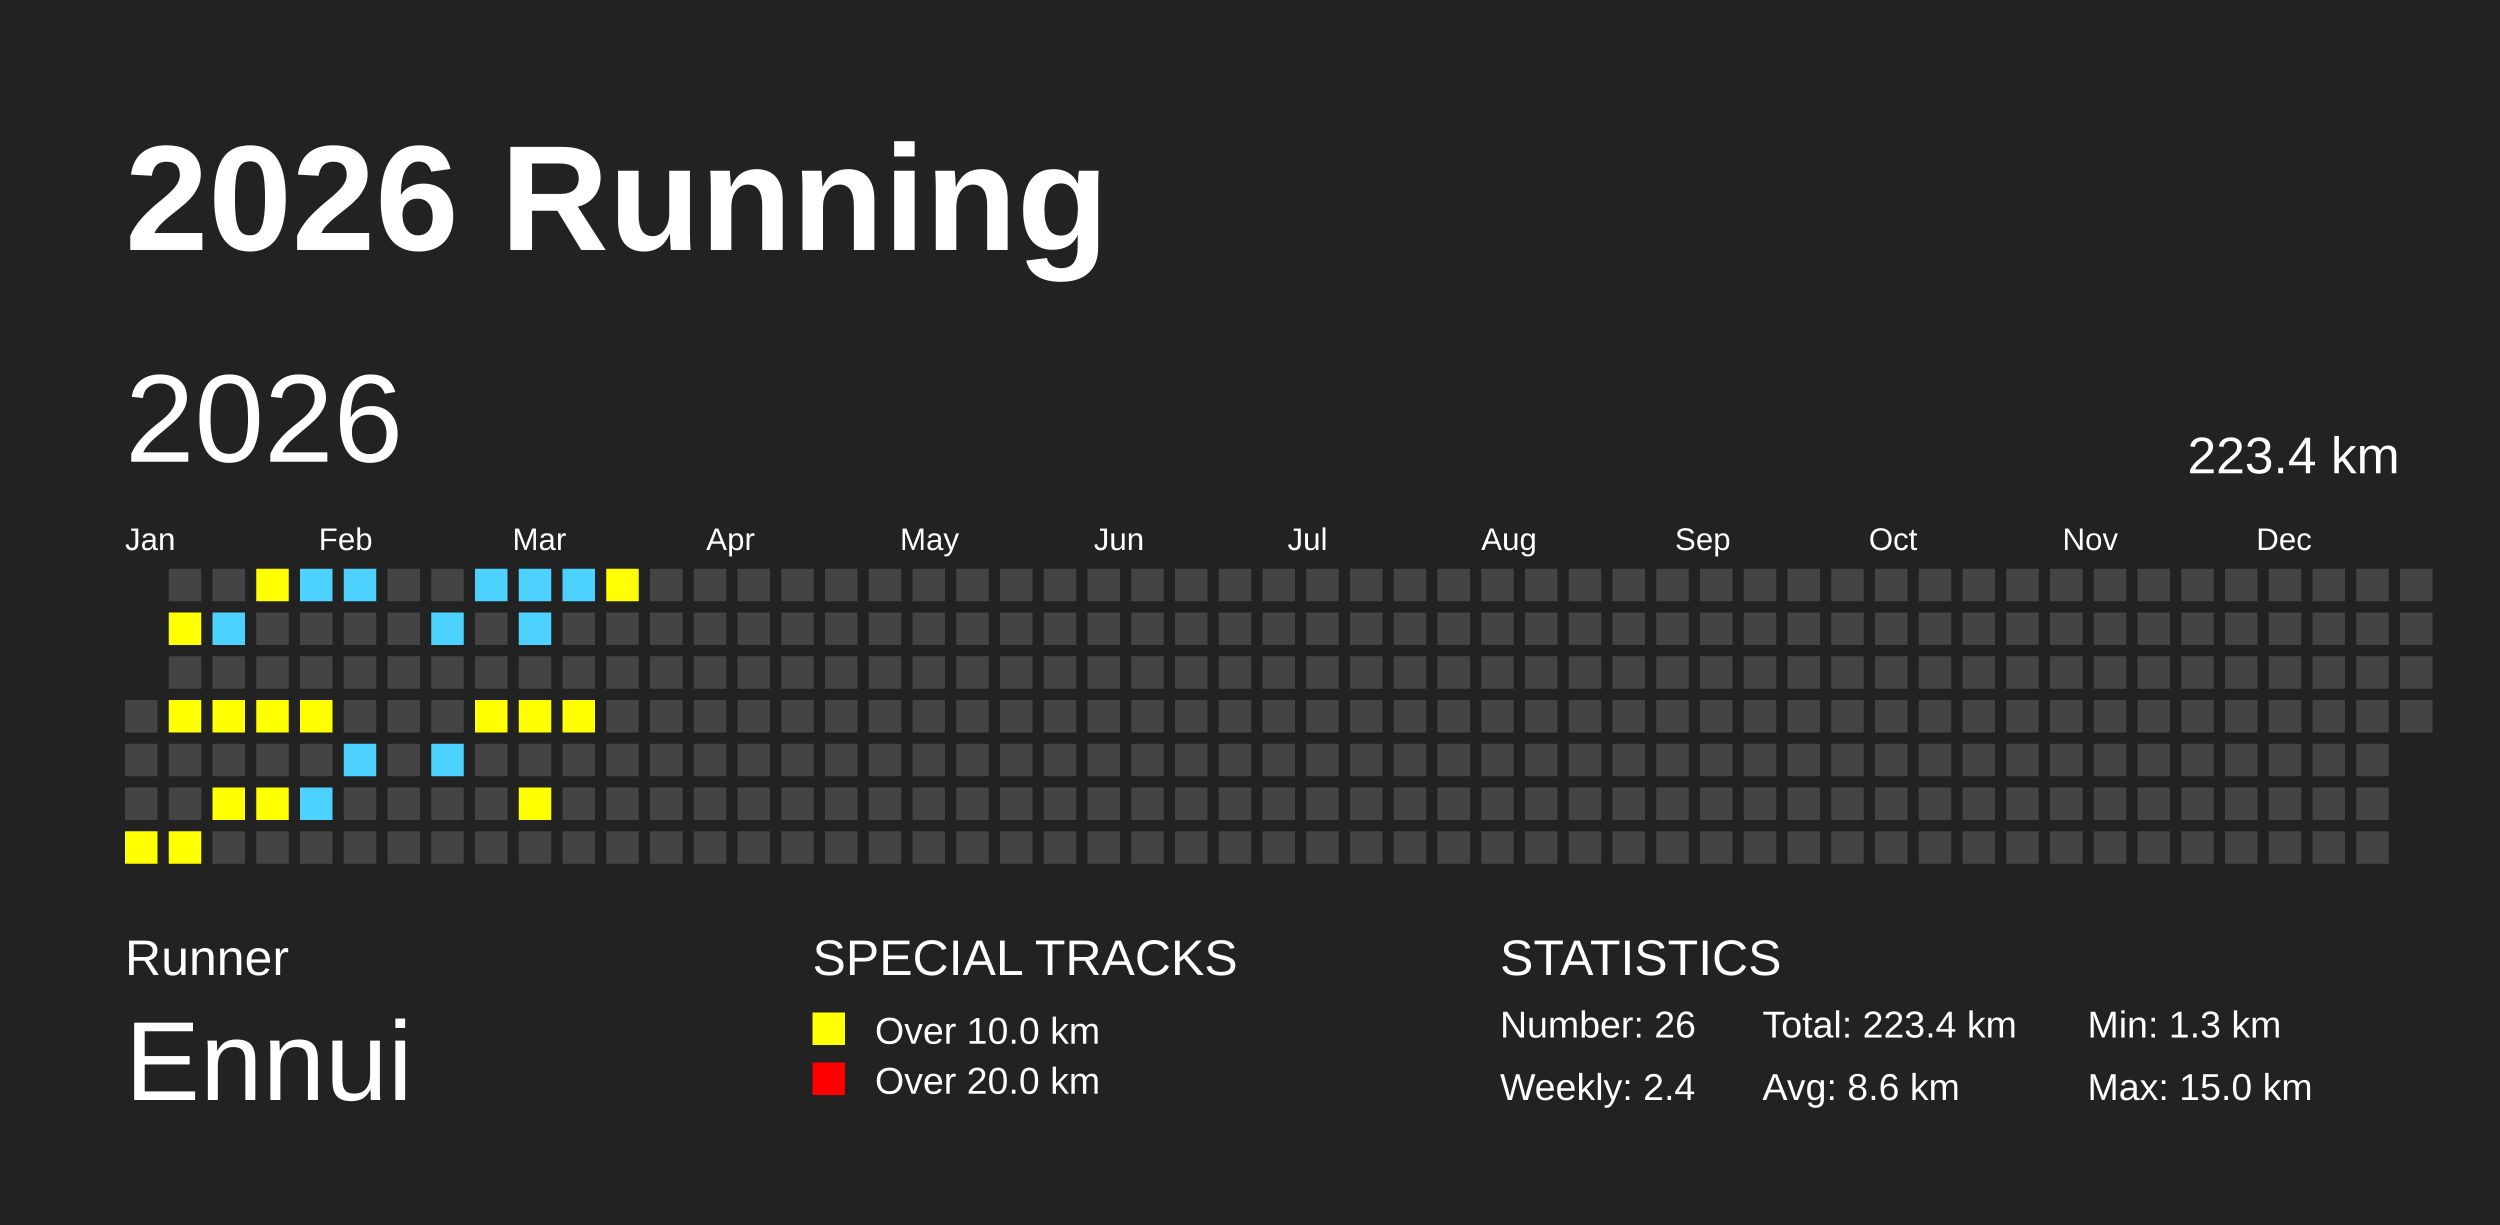
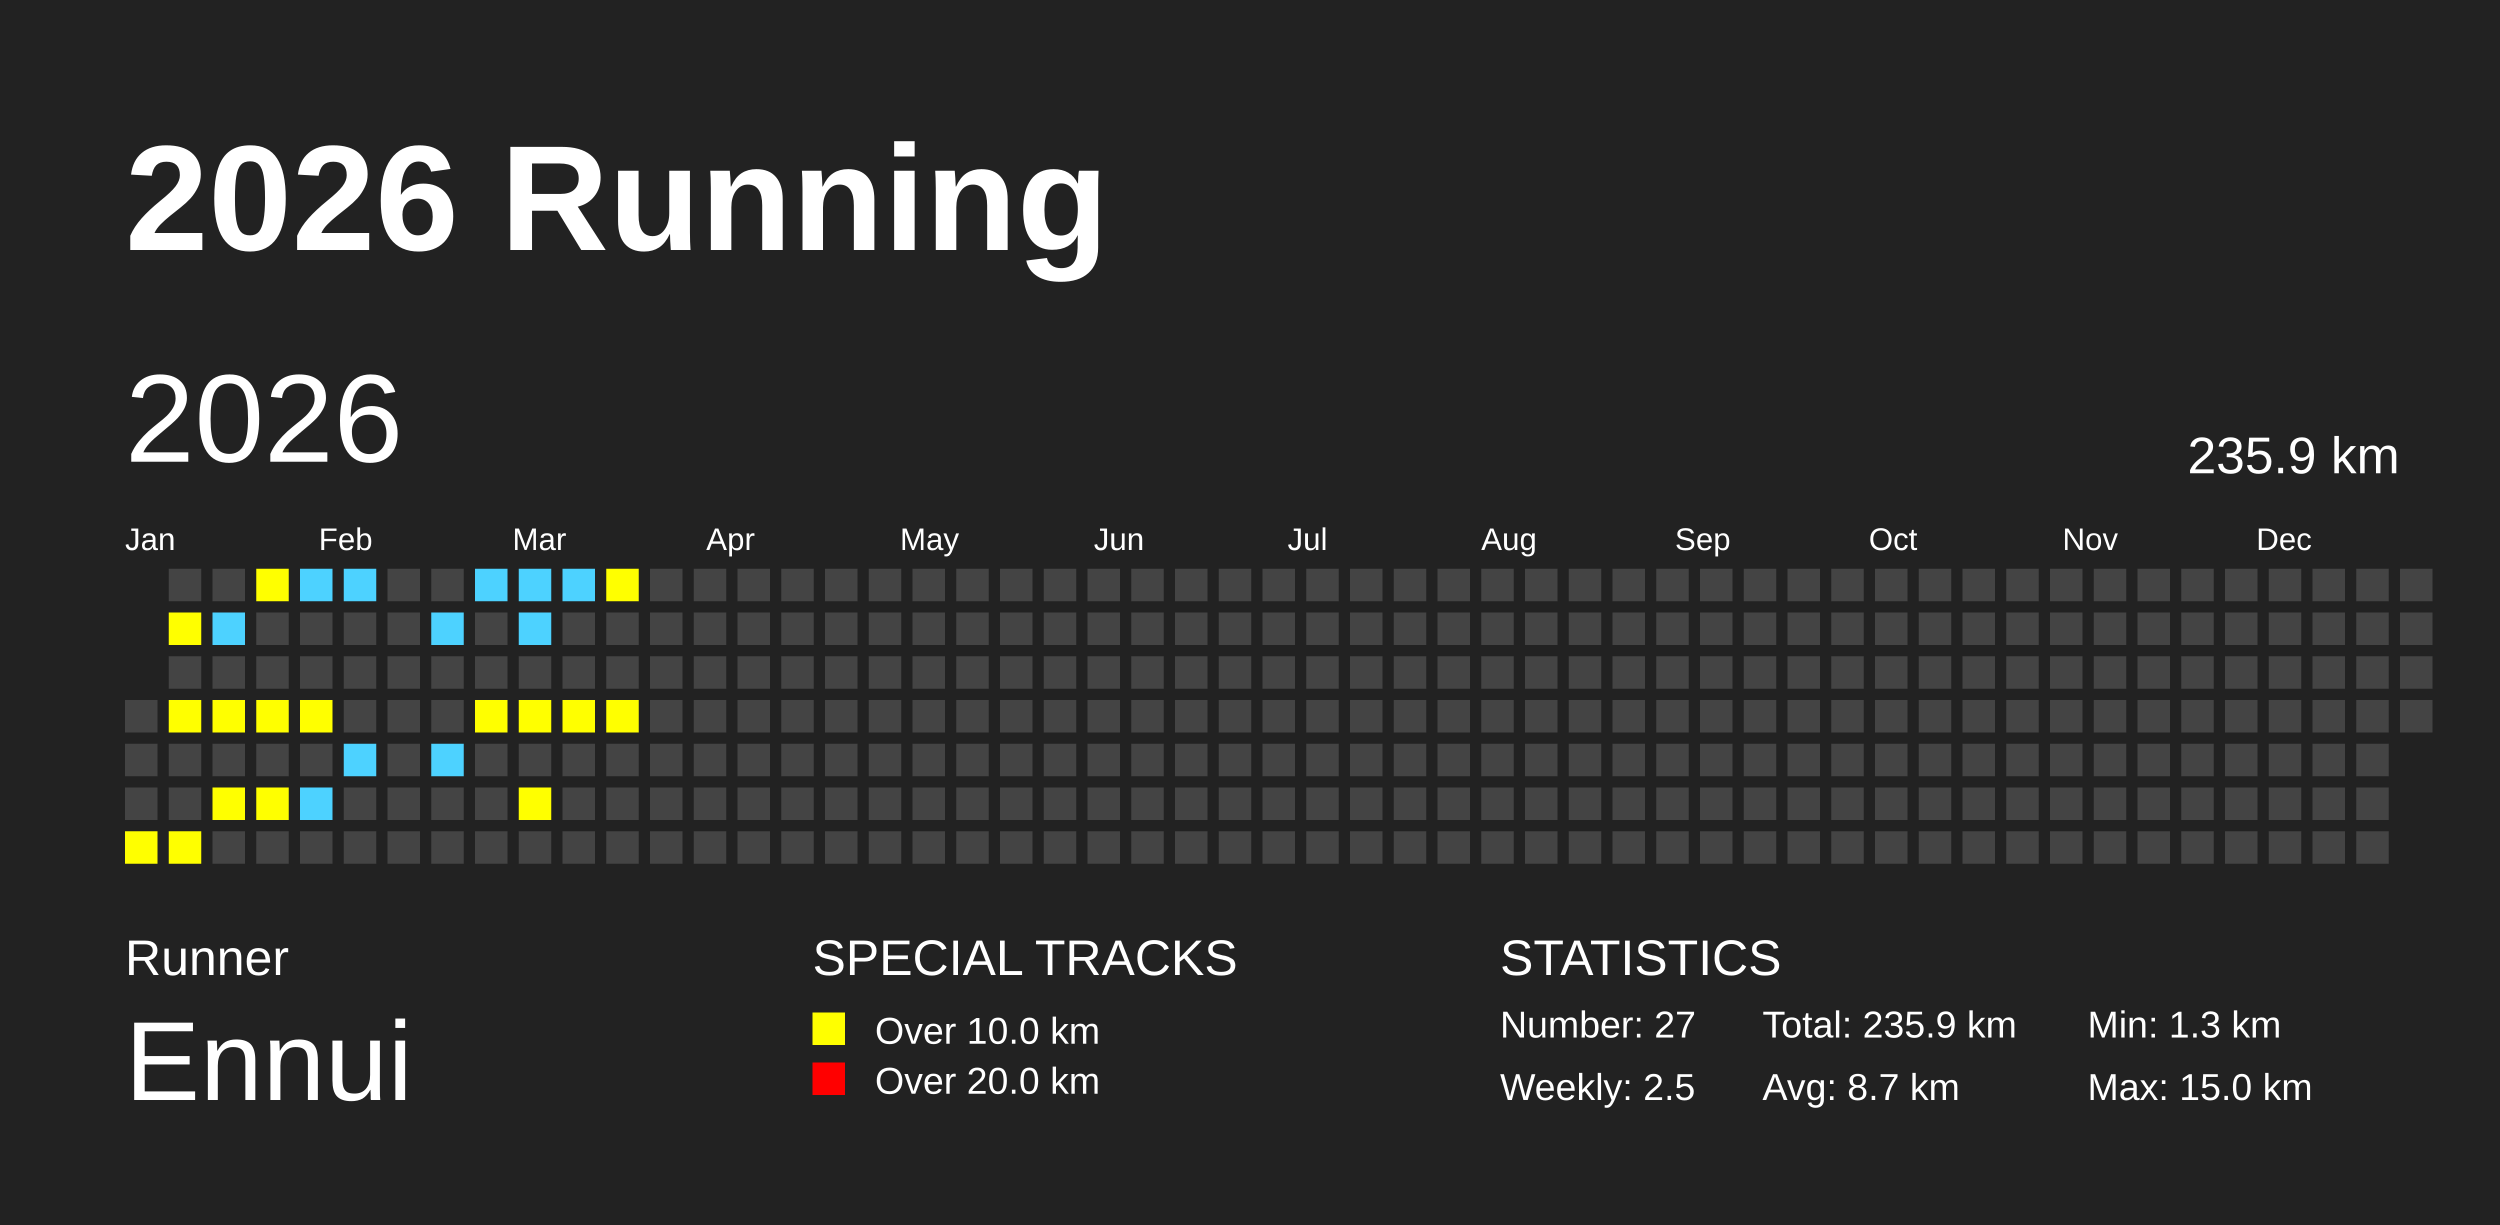
<svg xmlns="http://www.w3.org/2000/svg" baseProfile="full" height="98mm" version="1.1" viewBox="0,0,200,98" width="200mm">
  <defs />
  <rect fill="#222222" height="98" width="200" x="0" y="0" />
  <text fill="#FFFFFF" style="font-size:12px; font-family:Arial; font-weight:bold;" x="10" y="20">2026 Running</text>
  <text fill="#FFFFFF" style="font-size:4px; font-family:Arial" x="10" y="78">Runner</text>
  <text fill="#FFFFFF" style="font-size:9px; font-family:Arial" x="10" y="88">Ennui</text>
  <text fill="#FFFFFF" style="font-size:4px; font-family:Arial" x="65" y="78">SPECIAL TRACKS</text>
  <rect fill="yellow" height="2.6" width="2.6" x="65" y="81" />
  <text fill="#FFFFFF" style="font-size:3px; font-family:Arial" x="70" y="83.5">Over 10.0 km</text>
  <rect fill="red" height="2.6" width="2.6" x="65" y="85" />
  <text fill="#FFFFFF" style="font-size:3px; font-family:Arial" x="70" y="87.5">Over 20.0 km</text>
  <text fill="#FFFFFF" style="font-size:4px; font-family:Arial" x="120" y="78">STATISTICS</text>
-   <text fill="#FFFFFF" style="font-size:3px; font-family:Arial" x="120" y="83">Number: 26</text>
-   <text fill="#FFFFFF" style="font-size:3px; font-family:Arial" x="120" y="88">Weekly: 2.4</text>
-   <text fill="#FFFFFF" style="font-size:3px; font-family:Arial" x="141" y="83">Total: 223.4 km</text>
-   <text fill="#FFFFFF" style="font-size:3px; font-family:Arial" x="141" y="88">Avg: 8.6 km</text>
+   <text fill="#FFFFFF" style="font-size:3px; font-family:Arial" x="120" y="83">Number: 27</text>
+   <text fill="#FFFFFF" style="font-size:3px; font-family:Arial" x="120" y="88">Weekly: 2.5</text>
+   <text fill="#FFFFFF" style="font-size:3px; font-family:Arial" x="141" y="83">Total: 235.9 km</text>
+   <text fill="#FFFFFF" style="font-size:3px; font-family:Arial" x="141" y="88">Avg: 8.7 km</text>
  <text fill="#FFFFFF" style="font-size:3px; font-family:Arial" x="167" y="83">Min: 1.3 km</text>
  <text fill="#FFFFFF" style="font-size:3px; font-family:Arial" x="167" y="88">Max: 15.0 km</text>
  <text dominant-baseline="hanging" fill="#FFFFFF" style="font-size:10.0px; font-family:Arial;" x="10" y="30">2026</text>
-   <text dominant-baseline="hanging" fill="#FFFFFF" style="font-size:4.125px; font-family:Arial;" x="175" y="35">223.4 km</text>
+   <text dominant-baseline="hanging" fill="#FFFFFF" style="font-size:4.125px; font-family:Arial;" x="175" y="35">235.9 km</text>
  <text fill="#FFFFFF" style="font-size:2.5px; font-family:Arial" x="10.0" y="44">Jan</text>
  <text fill="#FFFFFF" style="font-size:2.5px; font-family:Arial" x="25.5" y="44">Feb</text>
  <text fill="#FFFFFF" style="font-size:2.5px; font-family:Arial" x="41.0" y="44">Mar</text>
  <text fill="#FFFFFF" style="font-size:2.5px; font-family:Arial" x="56.5" y="44">Apr</text>
  <text fill="#FFFFFF" style="font-size:2.5px; font-family:Arial" x="72.0" y="44">May</text>
  <text fill="#FFFFFF" style="font-size:2.5px; font-family:Arial" x="87.5" y="44">Jun</text>
  <text fill="#FFFFFF" style="font-size:2.5px; font-family:Arial" x="103.0" y="44">Jul</text>
  <text fill="#FFFFFF" style="font-size:2.5px; font-family:Arial" x="118.5" y="44">Aug</text>
  <text fill="#FFFFFF" style="font-size:2.5px; font-family:Arial" x="134.0" y="44">Sep</text>
  <text fill="#FFFFFF" style="font-size:2.5px; font-family:Arial" x="149.5" y="44">Oct</text>
  <text fill="#FFFFFF" style="font-size:2.5px; font-family:Arial" x="165.0" y="44">Nov</text>
  <text fill="#FFFFFF" style="font-size:2.5px; font-family:Arial" x="180.5" y="44">Dec</text>
  <rect fill="#444444" height="2.6" width="2.6" x="10.0" y="56.0" />
  <rect fill="#444444" height="2.6" width="2.6" x="10.0" y="59.5" />
  <rect fill="#444444" height="2.6" width="2.6" x="10.0" y="63.0" />
  <rect fill="yellow" height="2.6" width="2.6" x="10.0" y="66.5" />
  <rect fill="#444444" height="2.6" width="2.6" x="13.5" y="45.5" />
  <rect fill="yellow" height="2.6" width="2.6" x="13.5" y="49.0" />
  <rect fill="#444444" height="2.6" width="2.6" x="13.5" y="52.5" />
  <rect fill="yellow" height="2.6" width="2.6" x="13.5" y="56.0" />
  <rect fill="#444444" height="2.6" width="2.6" x="13.5" y="59.5" />
  <rect fill="#444444" height="2.6" width="2.6" x="13.5" y="63.0" />
  <rect fill="yellow" height="2.6" width="2.6" x="13.5" y="66.5" />
  <rect fill="#444444" height="2.6" width="2.6" x="17.0" y="45.5" />
  <rect fill="#4DD2FF" height="2.6" width="2.6" x="17.0" y="49.0" />
  <rect fill="#444444" height="2.6" width="2.6" x="17.0" y="52.5" />
  <rect fill="yellow" height="2.6" width="2.6" x="17.0" y="56.0" />
  <rect fill="#444444" height="2.6" width="2.6" x="17.0" y="59.5" />
  <rect fill="yellow" height="2.6" width="2.6" x="17.0" y="63.0" />
  <rect fill="#444444" height="2.6" width="2.6" x="17.0" y="66.5" />
  <rect fill="yellow" height="2.6" width="2.6" x="20.5" y="45.5" />
  <rect fill="#444444" height="2.6" width="2.6" x="20.5" y="49.0" />
  <rect fill="#444444" height="2.6" width="2.6" x="20.5" y="52.5" />
  <rect fill="yellow" height="2.6" width="2.6" x="20.5" y="56.0" />
  <rect fill="#444444" height="2.6" width="2.6" x="20.5" y="59.5" />
  <rect fill="yellow" height="2.6" width="2.6" x="20.5" y="63.0" />
  <rect fill="#444444" height="2.6" width="2.6" x="20.5" y="66.5" />
  <rect fill="#4DD2FF" height="2.6" width="2.6" x="24.0" y="45.5" />
  <rect fill="#444444" height="2.6" width="2.6" x="24.0" y="49.0" />
  <rect fill="#444444" height="2.6" width="2.6" x="24.0" y="52.5" />
  <rect fill="yellow" height="2.6" width="2.6" x="24.0" y="56.0" />
  <rect fill="#444444" height="2.6" width="2.6" x="24.0" y="59.5" />
  <rect fill="#4DD2FF" height="2.6" width="2.6" x="24.0" y="63.0" />
  <rect fill="#444444" height="2.6" width="2.6" x="24.0" y="66.5" />
  <rect fill="#4DD2FF" height="2.6" width="2.6" x="27.5" y="45.5" />
  <rect fill="#444444" height="2.6" width="2.6" x="27.5" y="49.0" />
  <rect fill="#444444" height="2.6" width="2.6" x="27.5" y="52.5" />
  <rect fill="#444444" height="2.6" width="2.6" x="27.5" y="56.0" />
  <rect fill="#4DD2FF" height="2.6" width="2.6" x="27.5" y="59.5" />
  <rect fill="#444444" height="2.6" width="2.6" x="27.5" y="63.0" />
  <rect fill="#444444" height="2.6" width="2.6" x="27.5" y="66.5" />
  <rect fill="#444444" height="2.6" width="2.6" x="31.0" y="45.5" />
  <rect fill="#444444" height="2.6" width="2.6" x="31.0" y="49.0" />
  <rect fill="#444444" height="2.6" width="2.6" x="31.0" y="52.5" />
  <rect fill="#444444" height="2.6" width="2.6" x="31.0" y="56.0" />
  <rect fill="#444444" height="2.6" width="2.6" x="31.0" y="59.5" />
  <rect fill="#444444" height="2.6" width="2.6" x="31.0" y="63.0" />
  <rect fill="#444444" height="2.6" width="2.6" x="31.0" y="66.5" />
  <rect fill="#444444" height="2.6" width="2.6" x="34.5" y="45.5" />
  <rect fill="#4DD2FF" height="2.6" width="2.6" x="34.5" y="49.0" />
  <rect fill="#444444" height="2.6" width="2.6" x="34.5" y="52.5" />
  <rect fill="#444444" height="2.6" width="2.6" x="34.5" y="56.0" />
  <rect fill="#4DD2FF" height="2.6" width="2.6" x="34.5" y="59.5" />
  <rect fill="#444444" height="2.6" width="2.6" x="34.5" y="63.0" />
  <rect fill="#444444" height="2.6" width="2.6" x="34.5" y="66.5" />
  <rect fill="#4DD2FF" height="2.6" width="2.6" x="38.0" y="45.5" />
  <rect fill="#444444" height="2.6" width="2.6" x="38.0" y="49.0" />
  <rect fill="#444444" height="2.6" width="2.6" x="38.0" y="52.5" />
  <rect fill="yellow" height="2.6" width="2.6" x="38.0" y="56.0" />
  <rect fill="#444444" height="2.6" width="2.6" x="38.0" y="59.5" />
  <rect fill="#444444" height="2.6" width="2.6" x="38.0" y="63.0" />
  <rect fill="#444444" height="2.6" width="2.6" x="38.0" y="66.5" />
  <rect fill="#4DD2FF" height="2.6" width="2.6" x="41.5" y="45.5" />
  <rect fill="#4DD2FF" height="2.6" width="2.6" x="41.5" y="49.0" />
  <rect fill="#444444" height="2.6" width="2.6" x="41.5" y="52.5" />
  <rect fill="yellow" height="2.6" width="2.6" x="41.5" y="56.0" />
  <rect fill="#444444" height="2.6" width="2.6" x="41.5" y="59.5" />
  <rect fill="yellow" height="2.6" width="2.6" x="41.5" y="63.0" />
  <rect fill="#444444" height="2.6" width="2.6" x="41.5" y="66.5" />
  <rect fill="#4DD2FF" height="2.6" width="2.6" x="45.0" y="45.5" />
  <rect fill="#444444" height="2.6" width="2.6" x="45.0" y="49.0" />
  <rect fill="#444444" height="2.6" width="2.6" x="45.0" y="52.5" />
  <rect fill="yellow" height="2.6" width="2.6" x="45.0" y="56.0" />
  <rect fill="#444444" height="2.6" width="2.6" x="45.0" y="59.5" />
  <rect fill="#444444" height="2.6" width="2.6" x="45.0" y="63.0" />
  <rect fill="#444444" height="2.6" width="2.6" x="45.0" y="66.5" />
  <rect fill="yellow" height="2.6" width="2.6" x="48.5" y="45.5" />
  <rect fill="#444444" height="2.6" width="2.6" x="48.5" y="49.0" />
  <rect fill="#444444" height="2.6" width="2.6" x="48.5" y="52.5" />
-   <rect fill="#444444" height="2.6" width="2.6" x="48.5" y="56.0" />
+   <rect fill="yellow" height="2.6" width="2.6" x="48.5" y="56.0" />
  <rect fill="#444444" height="2.6" width="2.6" x="48.5" y="59.5" />
  <rect fill="#444444" height="2.6" width="2.6" x="48.5" y="63.0" />
  <rect fill="#444444" height="2.6" width="2.6" x="48.5" y="66.5" />
  <rect fill="#444444" height="2.6" width="2.6" x="52.0" y="45.5" />
  <rect fill="#444444" height="2.6" width="2.6" x="52.0" y="49.0" />
  <rect fill="#444444" height="2.6" width="2.6" x="52.0" y="52.5" />
  <rect fill="#444444" height="2.6" width="2.6" x="52.0" y="56.0" />
  <rect fill="#444444" height="2.6" width="2.6" x="52.0" y="59.5" />
  <rect fill="#444444" height="2.6" width="2.6" x="52.0" y="63.0" />
  <rect fill="#444444" height="2.6" width="2.6" x="52.0" y="66.5" />
  <rect fill="#444444" height="2.6" width="2.6" x="55.5" y="45.5" />
  <rect fill="#444444" height="2.6" width="2.6" x="55.5" y="49.0" />
  <rect fill="#444444" height="2.6" width="2.6" x="55.5" y="52.5" />
  <rect fill="#444444" height="2.6" width="2.6" x="55.5" y="56.0" />
  <rect fill="#444444" height="2.6" width="2.6" x="55.5" y="59.5" />
  <rect fill="#444444" height="2.6" width="2.6" x="55.5" y="63.0" />
  <rect fill="#444444" height="2.6" width="2.6" x="55.5" y="66.5" />
  <rect fill="#444444" height="2.6" width="2.6" x="59.0" y="45.5" />
  <rect fill="#444444" height="2.6" width="2.6" x="59.0" y="49.0" />
  <rect fill="#444444" height="2.6" width="2.6" x="59.0" y="52.5" />
  <rect fill="#444444" height="2.6" width="2.6" x="59.0" y="56.0" />
  <rect fill="#444444" height="2.6" width="2.6" x="59.0" y="59.5" />
  <rect fill="#444444" height="2.6" width="2.6" x="59.0" y="63.0" />
  <rect fill="#444444" height="2.6" width="2.6" x="59.0" y="66.5" />
  <rect fill="#444444" height="2.6" width="2.6" x="62.5" y="45.5" />
  <rect fill="#444444" height="2.6" width="2.6" x="62.5" y="49.0" />
  <rect fill="#444444" height="2.6" width="2.6" x="62.5" y="52.5" />
  <rect fill="#444444" height="2.6" width="2.6" x="62.5" y="56.0" />
  <rect fill="#444444" height="2.6" width="2.6" x="62.5" y="59.5" />
  <rect fill="#444444" height="2.6" width="2.6" x="62.5" y="63.0" />
  <rect fill="#444444" height="2.6" width="2.6" x="62.5" y="66.5" />
  <rect fill="#444444" height="2.6" width="2.6" x="66.0" y="45.5" />
  <rect fill="#444444" height="2.6" width="2.6" x="66.0" y="49.0" />
  <rect fill="#444444" height="2.6" width="2.6" x="66.0" y="52.5" />
  <rect fill="#444444" height="2.6" width="2.6" x="66.0" y="56.0" />
  <rect fill="#444444" height="2.6" width="2.6" x="66.0" y="59.5" />
  <rect fill="#444444" height="2.6" width="2.6" x="66.0" y="63.0" />
  <rect fill="#444444" height="2.6" width="2.6" x="66.0" y="66.5" />
  <rect fill="#444444" height="2.6" width="2.6" x="69.5" y="45.5" />
  <rect fill="#444444" height="2.6" width="2.6" x="69.5" y="49.0" />
  <rect fill="#444444" height="2.6" width="2.6" x="69.5" y="52.5" />
  <rect fill="#444444" height="2.6" width="2.6" x="69.5" y="56.0" />
  <rect fill="#444444" height="2.6" width="2.6" x="69.5" y="59.5" />
  <rect fill="#444444" height="2.6" width="2.6" x="69.5" y="63.0" />
  <rect fill="#444444" height="2.6" width="2.6" x="69.5" y="66.5" />
  <rect fill="#444444" height="2.6" width="2.6" x="73.0" y="45.5" />
  <rect fill="#444444" height="2.6" width="2.6" x="73.0" y="49.0" />
  <rect fill="#444444" height="2.6" width="2.6" x="73.0" y="52.5" />
  <rect fill="#444444" height="2.6" width="2.6" x="73.0" y="56.0" />
  <rect fill="#444444" height="2.6" width="2.6" x="73.0" y="59.5" />
  <rect fill="#444444" height="2.6" width="2.6" x="73.0" y="63.0" />
  <rect fill="#444444" height="2.6" width="2.6" x="73.0" y="66.5" />
  <rect fill="#444444" height="2.6" width="2.6" x="76.5" y="45.5" />
  <rect fill="#444444" height="2.6" width="2.6" x="76.5" y="49.0" />
  <rect fill="#444444" height="2.6" width="2.6" x="76.5" y="52.5" />
  <rect fill="#444444" height="2.6" width="2.6" x="76.5" y="56.0" />
  <rect fill="#444444" height="2.6" width="2.6" x="76.5" y="59.5" />
  <rect fill="#444444" height="2.6" width="2.6" x="76.5" y="63.0" />
  <rect fill="#444444" height="2.6" width="2.6" x="76.5" y="66.5" />
  <rect fill="#444444" height="2.6" width="2.6" x="80.0" y="45.5" />
  <rect fill="#444444" height="2.6" width="2.6" x="80.0" y="49.0" />
  <rect fill="#444444" height="2.6" width="2.6" x="80.0" y="52.5" />
  <rect fill="#444444" height="2.6" width="2.6" x="80.0" y="56.0" />
  <rect fill="#444444" height="2.6" width="2.6" x="80.0" y="59.5" />
  <rect fill="#444444" height="2.6" width="2.6" x="80.0" y="63.0" />
  <rect fill="#444444" height="2.6" width="2.6" x="80.0" y="66.5" />
  <rect fill="#444444" height="2.6" width="2.6" x="83.5" y="45.5" />
  <rect fill="#444444" height="2.6" width="2.6" x="83.5" y="49.0" />
  <rect fill="#444444" height="2.6" width="2.6" x="83.5" y="52.5" />
  <rect fill="#444444" height="2.6" width="2.6" x="83.5" y="56.0" />
  <rect fill="#444444" height="2.6" width="2.6" x="83.5" y="59.5" />
  <rect fill="#444444" height="2.6" width="2.6" x="83.5" y="63.0" />
  <rect fill="#444444" height="2.6" width="2.6" x="83.5" y="66.5" />
  <rect fill="#444444" height="2.6" width="2.6" x="87.0" y="45.5" />
  <rect fill="#444444" height="2.6" width="2.6" x="87.0" y="49.0" />
  <rect fill="#444444" height="2.6" width="2.6" x="87.0" y="52.5" />
  <rect fill="#444444" height="2.6" width="2.6" x="87.0" y="56.0" />
  <rect fill="#444444" height="2.6" width="2.6" x="87.0" y="59.5" />
  <rect fill="#444444" height="2.6" width="2.6" x="87.0" y="63.0" />
  <rect fill="#444444" height="2.6" width="2.6" x="87.0" y="66.5" />
  <rect fill="#444444" height="2.6" width="2.6" x="90.5" y="45.5" />
  <rect fill="#444444" height="2.6" width="2.6" x="90.5" y="49.0" />
  <rect fill="#444444" height="2.6" width="2.6" x="90.5" y="52.5" />
  <rect fill="#444444" height="2.6" width="2.6" x="90.5" y="56.0" />
  <rect fill="#444444" height="2.6" width="2.6" x="90.5" y="59.5" />
  <rect fill="#444444" height="2.6" width="2.6" x="90.5" y="63.0" />
  <rect fill="#444444" height="2.6" width="2.6" x="90.5" y="66.5" />
  <rect fill="#444444" height="2.6" width="2.6" x="94.0" y="45.5" />
  <rect fill="#444444" height="2.6" width="2.6" x="94.0" y="49.0" />
  <rect fill="#444444" height="2.6" width="2.6" x="94.0" y="52.5" />
  <rect fill="#444444" height="2.6" width="2.6" x="94.0" y="56.0" />
  <rect fill="#444444" height="2.6" width="2.6" x="94.0" y="59.5" />
  <rect fill="#444444" height="2.6" width="2.6" x="94.0" y="63.0" />
  <rect fill="#444444" height="2.6" width="2.6" x="94.0" y="66.5" />
  <rect fill="#444444" height="2.6" width="2.6" x="97.5" y="45.5" />
  <rect fill="#444444" height="2.6" width="2.6" x="97.5" y="49.0" />
  <rect fill="#444444" height="2.6" width="2.6" x="97.5" y="52.5" />
  <rect fill="#444444" height="2.6" width="2.6" x="97.5" y="56.0" />
  <rect fill="#444444" height="2.6" width="2.6" x="97.5" y="59.5" />
  <rect fill="#444444" height="2.6" width="2.6" x="97.5" y="63.0" />
  <rect fill="#444444" height="2.6" width="2.6" x="97.5" y="66.5" />
  <rect fill="#444444" height="2.6" width="2.6" x="101.0" y="45.5" />
  <rect fill="#444444" height="2.6" width="2.6" x="101.0" y="49.0" />
  <rect fill="#444444" height="2.6" width="2.6" x="101.0" y="52.5" />
  <rect fill="#444444" height="2.6" width="2.6" x="101.0" y="56.0" />
  <rect fill="#444444" height="2.6" width="2.6" x="101.0" y="59.5" />
  <rect fill="#444444" height="2.6" width="2.6" x="101.0" y="63.0" />
  <rect fill="#444444" height="2.6" width="2.6" x="101.0" y="66.5" />
  <rect fill="#444444" height="2.6" width="2.6" x="104.5" y="45.5" />
  <rect fill="#444444" height="2.6" width="2.6" x="104.5" y="49.0" />
  <rect fill="#444444" height="2.6" width="2.6" x="104.5" y="52.5" />
  <rect fill="#444444" height="2.6" width="2.6" x="104.5" y="56.0" />
  <rect fill="#444444" height="2.6" width="2.6" x="104.5" y="59.5" />
  <rect fill="#444444" height="2.6" width="2.6" x="104.5" y="63.0" />
  <rect fill="#444444" height="2.6" width="2.6" x="104.5" y="66.5" />
  <rect fill="#444444" height="2.6" width="2.6" x="108.0" y="45.5" />
  <rect fill="#444444" height="2.6" width="2.6" x="108.0" y="49.0" />
  <rect fill="#444444" height="2.6" width="2.6" x="108.0" y="52.5" />
  <rect fill="#444444" height="2.6" width="2.6" x="108.0" y="56.0" />
  <rect fill="#444444" height="2.6" width="2.6" x="108.0" y="59.5" />
  <rect fill="#444444" height="2.6" width="2.6" x="108.0" y="63.0" />
  <rect fill="#444444" height="2.6" width="2.6" x="108.0" y="66.5" />
  <rect fill="#444444" height="2.6" width="2.6" x="111.5" y="45.5" />
  <rect fill="#444444" height="2.6" width="2.6" x="111.5" y="49.0" />
  <rect fill="#444444" height="2.6" width="2.6" x="111.5" y="52.5" />
  <rect fill="#444444" height="2.6" width="2.6" x="111.5" y="56.0" />
  <rect fill="#444444" height="2.6" width="2.6" x="111.5" y="59.5" />
  <rect fill="#444444" height="2.6" width="2.6" x="111.5" y="63.0" />
  <rect fill="#444444" height="2.6" width="2.6" x="111.5" y="66.5" />
  <rect fill="#444444" height="2.6" width="2.6" x="115.0" y="45.5" />
  <rect fill="#444444" height="2.6" width="2.6" x="115.0" y="49.0" />
  <rect fill="#444444" height="2.6" width="2.6" x="115.0" y="52.5" />
  <rect fill="#444444" height="2.6" width="2.6" x="115.0" y="56.0" />
  <rect fill="#444444" height="2.6" width="2.6" x="115.0" y="59.5" />
  <rect fill="#444444" height="2.6" width="2.6" x="115.0" y="63.0" />
  <rect fill="#444444" height="2.6" width="2.6" x="115.0" y="66.5" />
  <rect fill="#444444" height="2.6" width="2.6" x="118.5" y="45.5" />
  <rect fill="#444444" height="2.6" width="2.6" x="118.5" y="49.0" />
  <rect fill="#444444" height="2.6" width="2.6" x="118.5" y="52.5" />
  <rect fill="#444444" height="2.6" width="2.6" x="118.5" y="56.0" />
  <rect fill="#444444" height="2.6" width="2.6" x="118.5" y="59.5" />
  <rect fill="#444444" height="2.6" width="2.6" x="118.5" y="63.0" />
  <rect fill="#444444" height="2.6" width="2.6" x="118.5" y="66.5" />
  <rect fill="#444444" height="2.6" width="2.6" x="122.0" y="45.5" />
  <rect fill="#444444" height="2.6" width="2.6" x="122.0" y="49.0" />
  <rect fill="#444444" height="2.6" width="2.6" x="122.0" y="52.5" />
  <rect fill="#444444" height="2.6" width="2.6" x="122.0" y="56.0" />
  <rect fill="#444444" height="2.6" width="2.6" x="122.0" y="59.5" />
  <rect fill="#444444" height="2.6" width="2.6" x="122.0" y="63.0" />
  <rect fill="#444444" height="2.6" width="2.6" x="122.0" y="66.5" />
  <rect fill="#444444" height="2.6" width="2.6" x="125.5" y="45.5" />
  <rect fill="#444444" height="2.6" width="2.6" x="125.5" y="49.0" />
  <rect fill="#444444" height="2.6" width="2.6" x="125.5" y="52.5" />
  <rect fill="#444444" height="2.6" width="2.6" x="125.5" y="56.0" />
  <rect fill="#444444" height="2.6" width="2.6" x="125.5" y="59.5" />
  <rect fill="#444444" height="2.6" width="2.6" x="125.5" y="63.0" />
  <rect fill="#444444" height="2.6" width="2.6" x="125.5" y="66.5" />
  <rect fill="#444444" height="2.6" width="2.6" x="129.0" y="45.5" />
  <rect fill="#444444" height="2.6" width="2.6" x="129.0" y="49.0" />
  <rect fill="#444444" height="2.6" width="2.6" x="129.0" y="52.5" />
  <rect fill="#444444" height="2.6" width="2.6" x="129.0" y="56.0" />
  <rect fill="#444444" height="2.6" width="2.6" x="129.0" y="59.5" />
  <rect fill="#444444" height="2.6" width="2.6" x="129.0" y="63.0" />
  <rect fill="#444444" height="2.6" width="2.6" x="129.0" y="66.5" />
  <rect fill="#444444" height="2.6" width="2.6" x="132.5" y="45.5" />
  <rect fill="#444444" height="2.6" width="2.6" x="132.5" y="49.0" />
  <rect fill="#444444" height="2.6" width="2.6" x="132.5" y="52.5" />
  <rect fill="#444444" height="2.6" width="2.6" x="132.5" y="56.0" />
  <rect fill="#444444" height="2.6" width="2.6" x="132.5" y="59.5" />
  <rect fill="#444444" height="2.6" width="2.6" x="132.5" y="63.0" />
  <rect fill="#444444" height="2.6" width="2.6" x="132.5" y="66.5" />
  <rect fill="#444444" height="2.6" width="2.6" x="136.0" y="45.5" />
  <rect fill="#444444" height="2.6" width="2.6" x="136.0" y="49.0" />
  <rect fill="#444444" height="2.6" width="2.6" x="136.0" y="52.5" />
  <rect fill="#444444" height="2.6" width="2.6" x="136.0" y="56.0" />
  <rect fill="#444444" height="2.6" width="2.6" x="136.0" y="59.5" />
  <rect fill="#444444" height="2.6" width="2.6" x="136.0" y="63.0" />
  <rect fill="#444444" height="2.6" width="2.6" x="136.0" y="66.5" />
  <rect fill="#444444" height="2.6" width="2.6" x="139.5" y="45.5" />
  <rect fill="#444444" height="2.6" width="2.6" x="139.5" y="49.0" />
  <rect fill="#444444" height="2.6" width="2.6" x="139.5" y="52.5" />
  <rect fill="#444444" height="2.6" width="2.6" x="139.5" y="56.0" />
  <rect fill="#444444" height="2.6" width="2.6" x="139.5" y="59.5" />
  <rect fill="#444444" height="2.6" width="2.6" x="139.5" y="63.0" />
  <rect fill="#444444" height="2.6" width="2.6" x="139.5" y="66.5" />
  <rect fill="#444444" height="2.6" width="2.6" x="143.0" y="45.5" />
  <rect fill="#444444" height="2.6" width="2.6" x="143.0" y="49.0" />
  <rect fill="#444444" height="2.6" width="2.6" x="143.0" y="52.5" />
  <rect fill="#444444" height="2.6" width="2.6" x="143.0" y="56.0" />
  <rect fill="#444444" height="2.6" width="2.6" x="143.0" y="59.5" />
  <rect fill="#444444" height="2.6" width="2.6" x="143.0" y="63.0" />
  <rect fill="#444444" height="2.6" width="2.6" x="143.0" y="66.5" />
  <rect fill="#444444" height="2.6" width="2.6" x="146.5" y="45.5" />
  <rect fill="#444444" height="2.6" width="2.6" x="146.5" y="49.0" />
  <rect fill="#444444" height="2.6" width="2.6" x="146.5" y="52.5" />
  <rect fill="#444444" height="2.6" width="2.6" x="146.5" y="56.0" />
  <rect fill="#444444" height="2.6" width="2.6" x="146.5" y="59.5" />
  <rect fill="#444444" height="2.6" width="2.6" x="146.5" y="63.0" />
  <rect fill="#444444" height="2.6" width="2.6" x="146.5" y="66.5" />
  <rect fill="#444444" height="2.6" width="2.6" x="150.0" y="45.5" />
  <rect fill="#444444" height="2.6" width="2.6" x="150.0" y="49.0" />
  <rect fill="#444444" height="2.6" width="2.6" x="150.0" y="52.5" />
  <rect fill="#444444" height="2.6" width="2.6" x="150.0" y="56.0" />
  <rect fill="#444444" height="2.6" width="2.6" x="150.0" y="59.5" />
  <rect fill="#444444" height="2.6" width="2.6" x="150.0" y="63.0" />
  <rect fill="#444444" height="2.6" width="2.6" x="150.0" y="66.5" />
  <rect fill="#444444" height="2.6" width="2.6" x="153.5" y="45.5" />
  <rect fill="#444444" height="2.6" width="2.6" x="153.5" y="49.0" />
  <rect fill="#444444" height="2.6" width="2.6" x="153.5" y="52.5" />
  <rect fill="#444444" height="2.6" width="2.6" x="153.5" y="56.0" />
  <rect fill="#444444" height="2.6" width="2.6" x="153.5" y="59.5" />
  <rect fill="#444444" height="2.6" width="2.6" x="153.5" y="63.0" />
  <rect fill="#444444" height="2.6" width="2.6" x="153.5" y="66.5" />
  <rect fill="#444444" height="2.6" width="2.6" x="157.0" y="45.5" />
  <rect fill="#444444" height="2.6" width="2.6" x="157.0" y="49.0" />
  <rect fill="#444444" height="2.6" width="2.6" x="157.0" y="52.5" />
  <rect fill="#444444" height="2.6" width="2.6" x="157.0" y="56.0" />
  <rect fill="#444444" height="2.6" width="2.6" x="157.0" y="59.5" />
  <rect fill="#444444" height="2.6" width="2.6" x="157.0" y="63.0" />
  <rect fill="#444444" height="2.6" width="2.6" x="157.0" y="66.5" />
  <rect fill="#444444" height="2.6" width="2.6" x="160.5" y="45.5" />
  <rect fill="#444444" height="2.6" width="2.6" x="160.5" y="49.0" />
  <rect fill="#444444" height="2.6" width="2.6" x="160.5" y="52.5" />
  <rect fill="#444444" height="2.6" width="2.6" x="160.5" y="56.0" />
  <rect fill="#444444" height="2.6" width="2.6" x="160.5" y="59.5" />
  <rect fill="#444444" height="2.6" width="2.6" x="160.5" y="63.0" />
  <rect fill="#444444" height="2.6" width="2.6" x="160.5" y="66.5" />
  <rect fill="#444444" height="2.6" width="2.6" x="164.0" y="45.5" />
  <rect fill="#444444" height="2.6" width="2.6" x="164.0" y="49.0" />
  <rect fill="#444444" height="2.6" width="2.6" x="164.0" y="52.5" />
  <rect fill="#444444" height="2.6" width="2.6" x="164.0" y="56.0" />
  <rect fill="#444444" height="2.6" width="2.6" x="164.0" y="59.5" />
  <rect fill="#444444" height="2.6" width="2.6" x="164.0" y="63.0" />
  <rect fill="#444444" height="2.6" width="2.6" x="164.0" y="66.5" />
  <rect fill="#444444" height="2.6" width="2.6" x="167.5" y="45.5" />
  <rect fill="#444444" height="2.6" width="2.6" x="167.5" y="49.0" />
  <rect fill="#444444" height="2.6" width="2.6" x="167.5" y="52.5" />
  <rect fill="#444444" height="2.6" width="2.6" x="167.5" y="56.0" />
  <rect fill="#444444" height="2.6" width="2.6" x="167.5" y="59.5" />
  <rect fill="#444444" height="2.6" width="2.6" x="167.5" y="63.0" />
  <rect fill="#444444" height="2.6" width="2.6" x="167.5" y="66.5" />
  <rect fill="#444444" height="2.6" width="2.6" x="171.0" y="45.5" />
  <rect fill="#444444" height="2.6" width="2.6" x="171.0" y="49.0" />
  <rect fill="#444444" height="2.6" width="2.6" x="171.0" y="52.5" />
  <rect fill="#444444" height="2.6" width="2.6" x="171.0" y="56.0" />
  <rect fill="#444444" height="2.6" width="2.6" x="171.0" y="59.5" />
  <rect fill="#444444" height="2.6" width="2.6" x="171.0" y="63.0" />
  <rect fill="#444444" height="2.6" width="2.6" x="171.0" y="66.5" />
  <rect fill="#444444" height="2.6" width="2.6" x="174.5" y="45.5" />
  <rect fill="#444444" height="2.6" width="2.6" x="174.5" y="49.0" />
  <rect fill="#444444" height="2.6" width="2.6" x="174.5" y="52.5" />
  <rect fill="#444444" height="2.6" width="2.6" x="174.5" y="56.0" />
  <rect fill="#444444" height="2.6" width="2.6" x="174.5" y="59.5" />
  <rect fill="#444444" height="2.6" width="2.6" x="174.5" y="63.0" />
  <rect fill="#444444" height="2.6" width="2.6" x="174.5" y="66.5" />
  <rect fill="#444444" height="2.6" width="2.6" x="178.0" y="45.5" />
  <rect fill="#444444" height="2.6" width="2.6" x="178.0" y="49.0" />
  <rect fill="#444444" height="2.6" width="2.6" x="178.0" y="52.5" />
  <rect fill="#444444" height="2.6" width="2.6" x="178.0" y="56.0" />
  <rect fill="#444444" height="2.6" width="2.6" x="178.0" y="59.5" />
  <rect fill="#444444" height="2.6" width="2.6" x="178.0" y="63.0" />
  <rect fill="#444444" height="2.6" width="2.6" x="178.0" y="66.5" />
  <rect fill="#444444" height="2.6" width="2.6" x="181.5" y="45.5" />
  <rect fill="#444444" height="2.6" width="2.6" x="181.5" y="49.0" />
  <rect fill="#444444" height="2.6" width="2.6" x="181.5" y="52.5" />
  <rect fill="#444444" height="2.6" width="2.6" x="181.5" y="56.0" />
  <rect fill="#444444" height="2.6" width="2.6" x="181.5" y="59.5" />
  <rect fill="#444444" height="2.6" width="2.6" x="181.5" y="63.0" />
  <rect fill="#444444" height="2.6" width="2.6" x="181.5" y="66.5" />
  <rect fill="#444444" height="2.6" width="2.6" x="185.0" y="45.5" />
  <rect fill="#444444" height="2.6" width="2.6" x="185.0" y="49.0" />
  <rect fill="#444444" height="2.6" width="2.6" x="185.0" y="52.5" />
  <rect fill="#444444" height="2.6" width="2.6" x="185.0" y="56.0" />
  <rect fill="#444444" height="2.6" width="2.6" x="185.0" y="59.5" />
  <rect fill="#444444" height="2.6" width="2.6" x="185.0" y="63.0" />
  <rect fill="#444444" height="2.6" width="2.6" x="185.0" y="66.5" />
  <rect fill="#444444" height="2.6" width="2.6" x="188.5" y="45.5" />
  <rect fill="#444444" height="2.6" width="2.6" x="188.5" y="49.0" />
  <rect fill="#444444" height="2.6" width="2.6" x="188.5" y="52.5" />
  <rect fill="#444444" height="2.6" width="2.6" x="188.5" y="56.0" />
  <rect fill="#444444" height="2.6" width="2.6" x="188.5" y="59.5" />
  <rect fill="#444444" height="2.6" width="2.6" x="188.5" y="63.0" />
  <rect fill="#444444" height="2.6" width="2.6" x="188.5" y="66.5" />
  <rect fill="#444444" height="2.6" width="2.6" x="192.0" y="45.5" />
  <rect fill="#444444" height="2.6" width="2.6" x="192.0" y="49.0" />
  <rect fill="#444444" height="2.6" width="2.6" x="192.0" y="52.5" />
  <rect fill="#444444" height="2.6" width="2.6" x="192.0" y="56.0" />
</svg>
